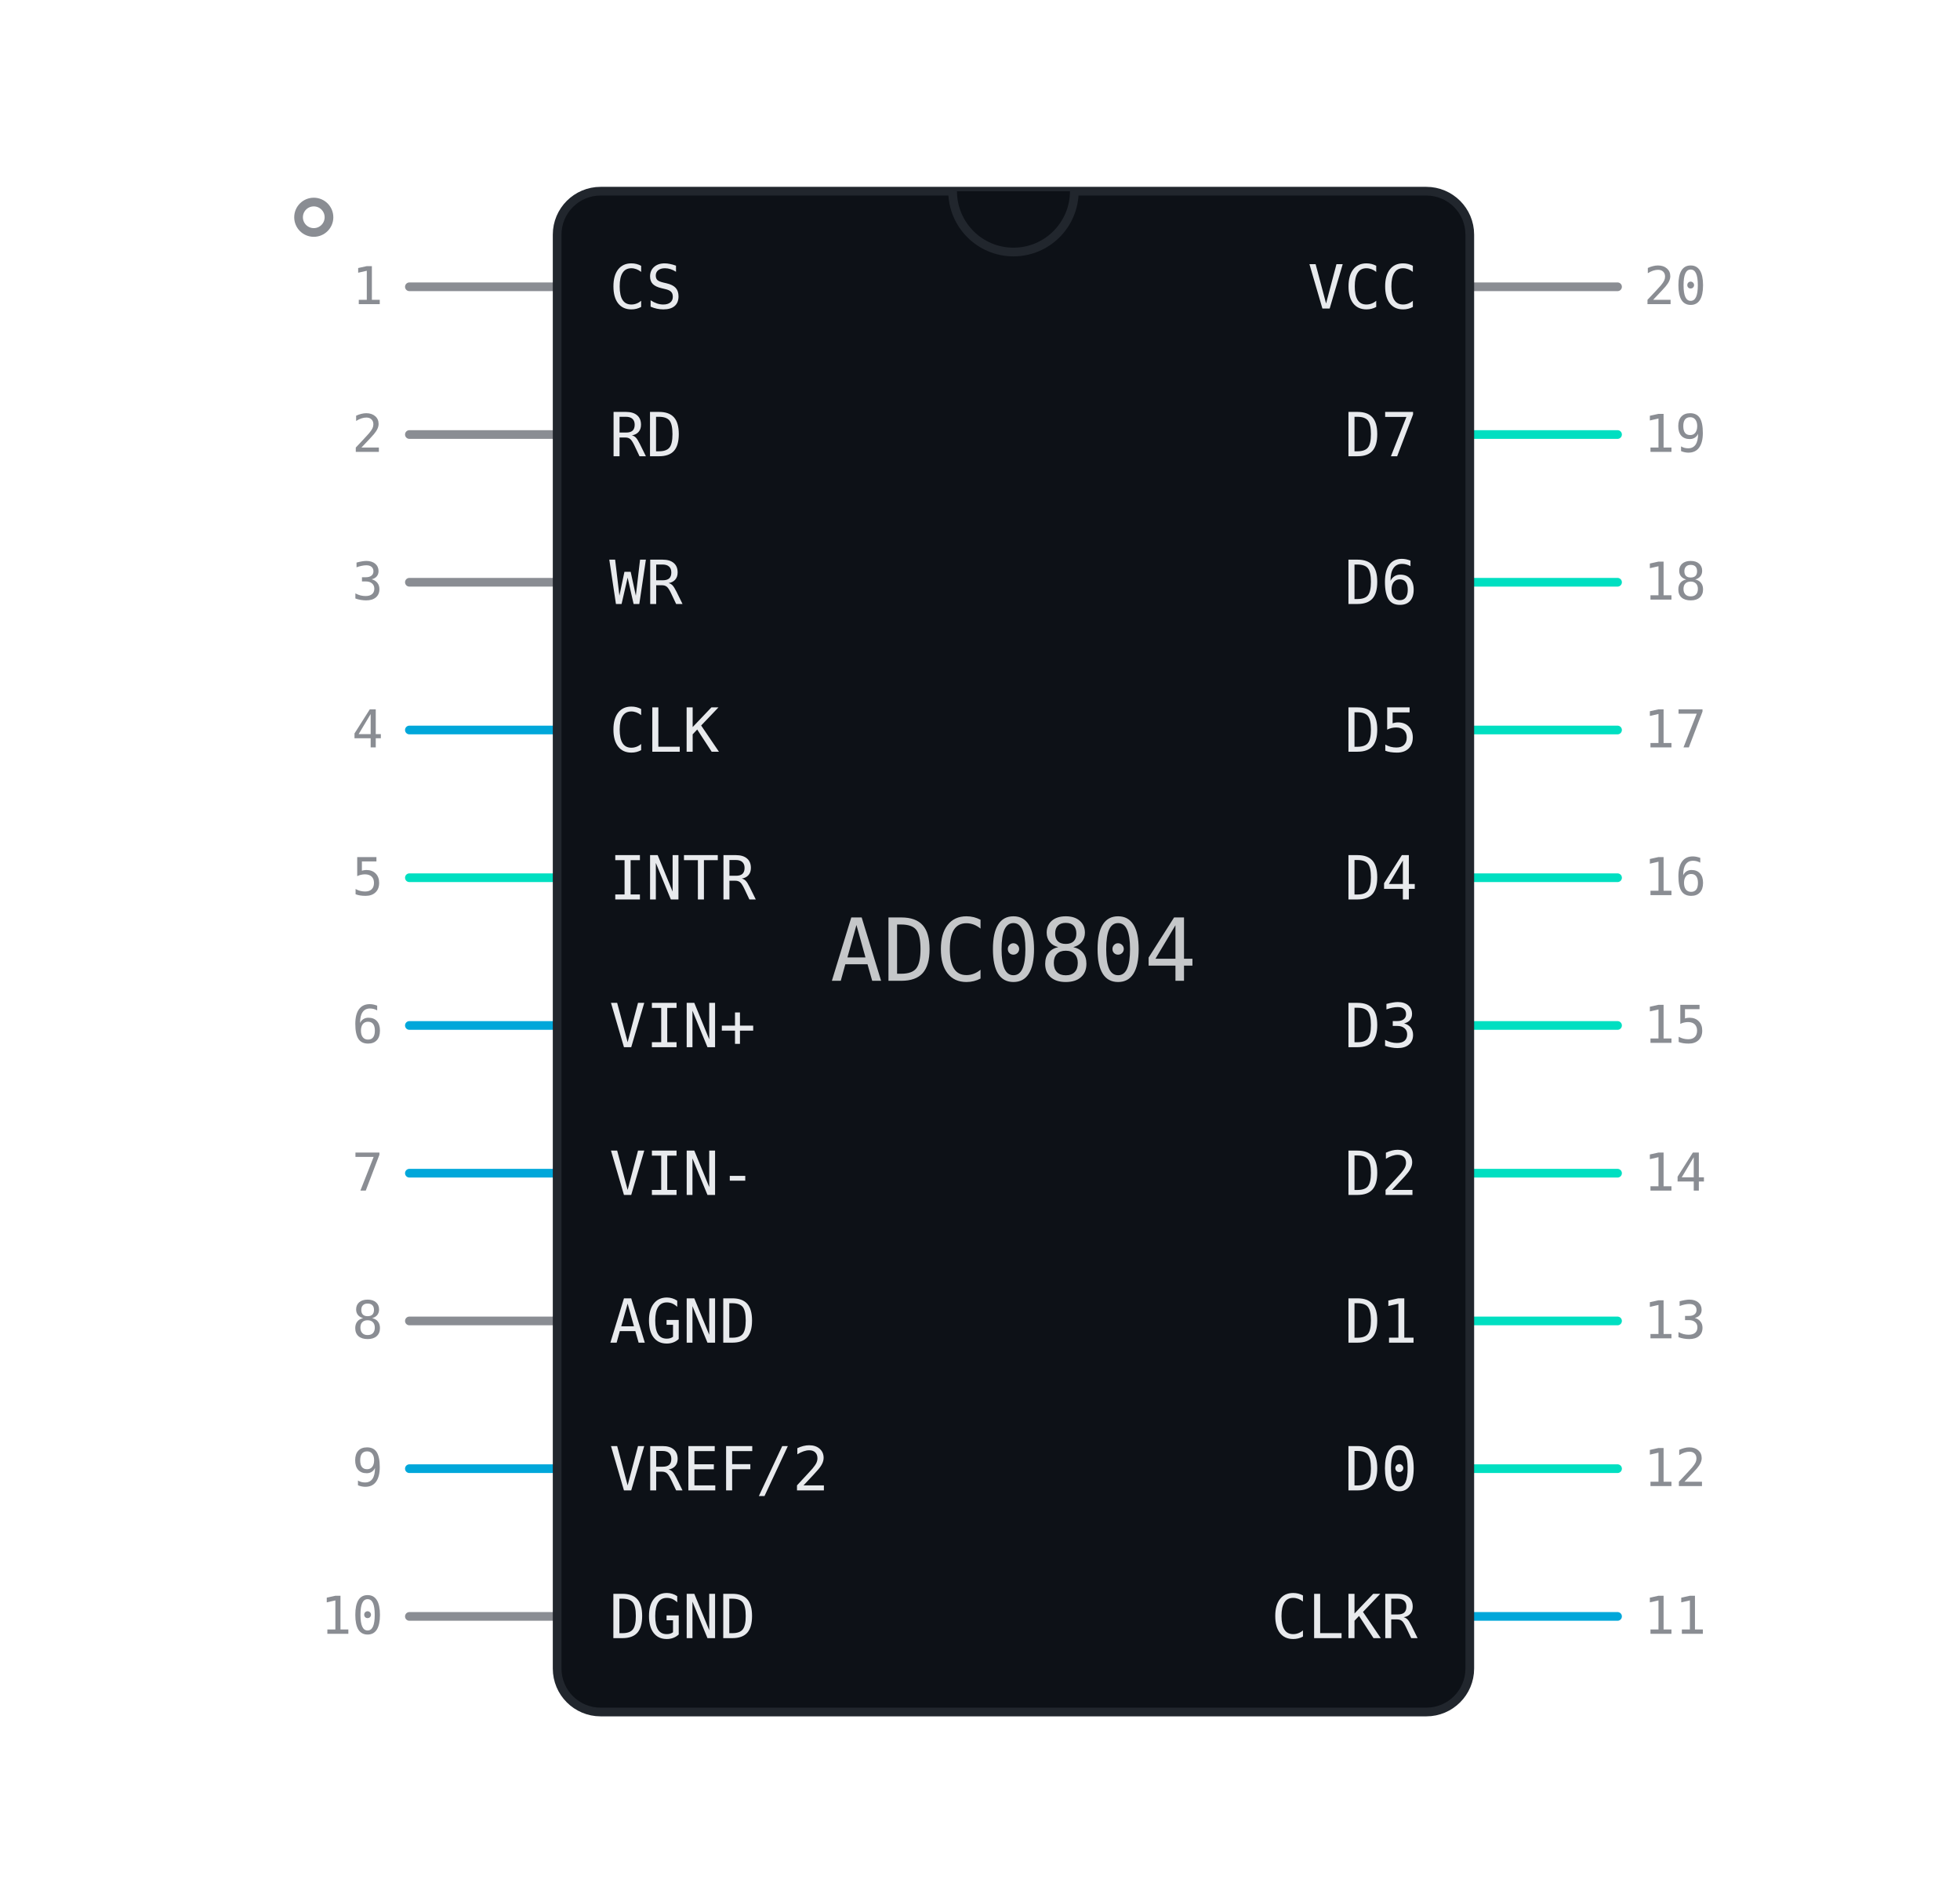
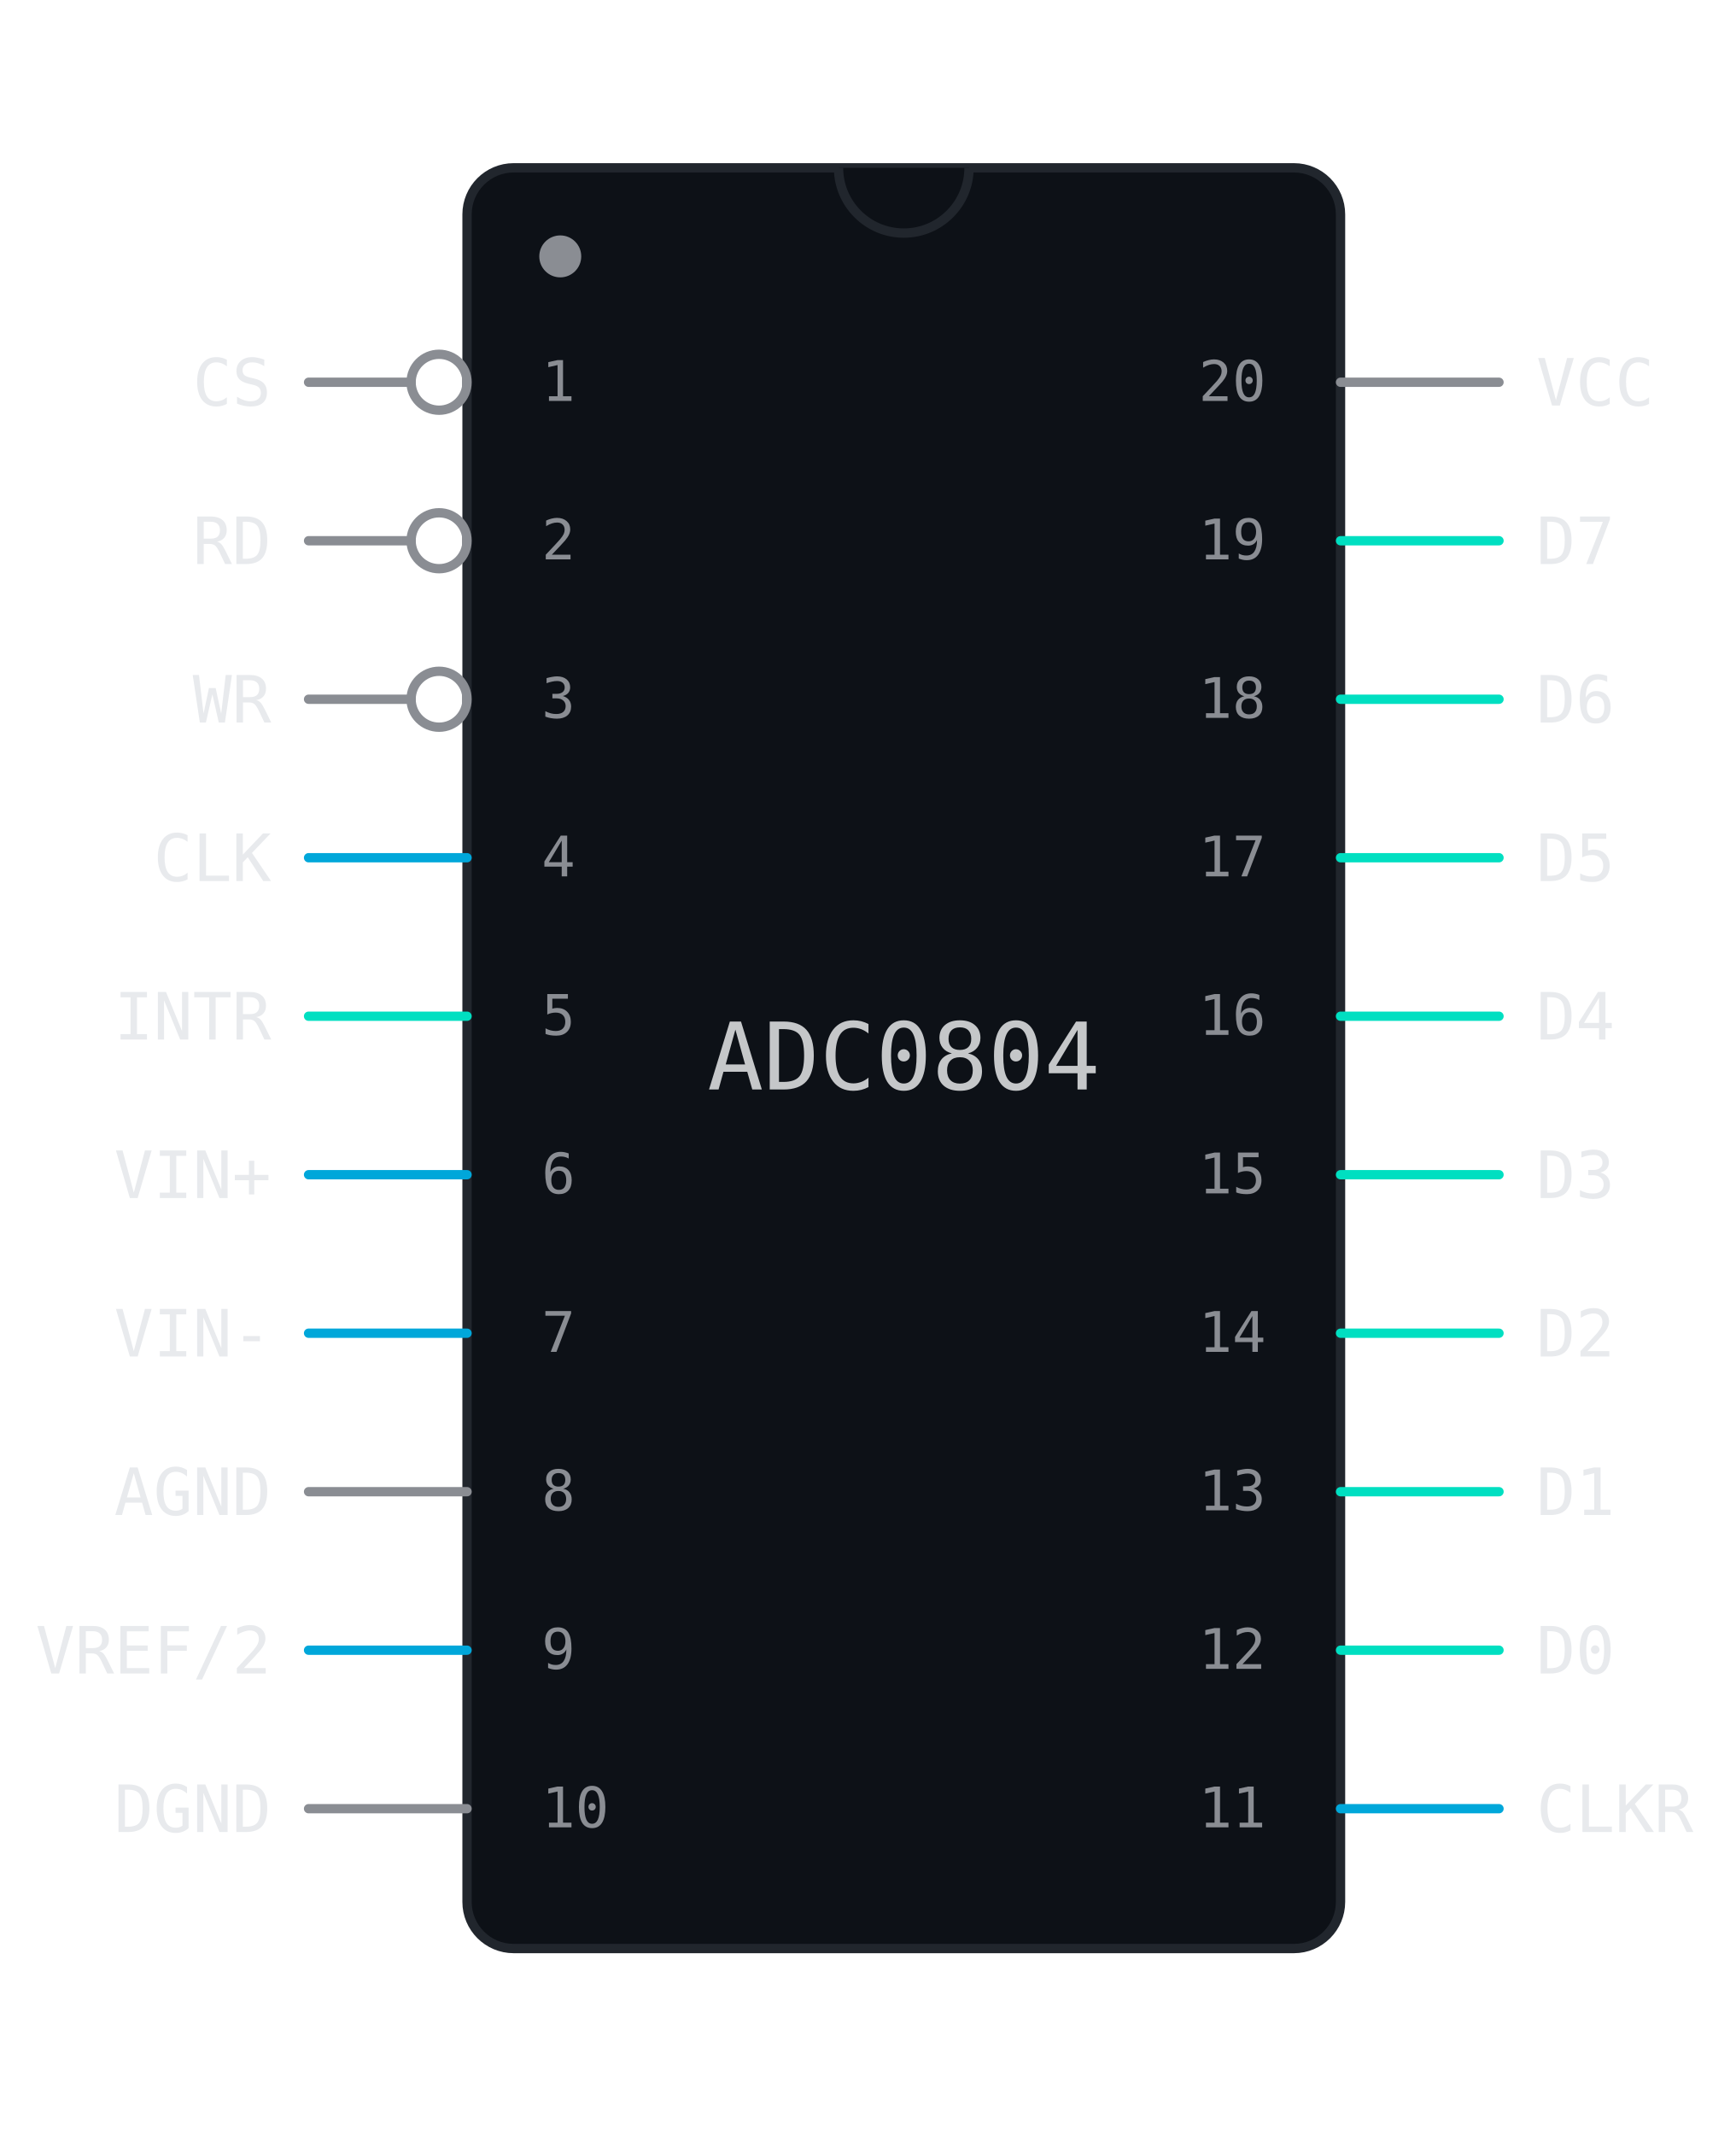
- <svg xmlns="http://www.w3.org/2000/svg" viewBox="0 0 451 434" role="img" aria-label="ADC0804 pinout">
-   <line x1="94.2" y1="66" x2="128.2" y2="66" stroke="#8a8d93" stroke-width="2" stroke-linecap="round" />
-   <text x="88.2" y="70" fill="#8a8d93" font-family="Consolas" font-size="12" font-weight="400" text-anchor="end">1</text>
-   <line x1="94.2" y1="100" x2="128.2" y2="100" stroke="#8a8d93" stroke-width="2" stroke-linecap="round" />
-   <text x="88.2" y="104" fill="#8a8d93" font-family="Consolas" font-size="12" font-weight="400" text-anchor="end">2</text>
-   <line x1="94.2" y1="134" x2="128.2" y2="134" stroke="#8a8d93" stroke-width="2" stroke-linecap="round" />
-   <text x="88.2" y="138" fill="#8a8d93" font-family="Consolas" font-size="12" font-weight="400" text-anchor="end">3</text>
-   <line x1="94.2" y1="168" x2="128.2" y2="168" stroke="#00a7da" stroke-width="2" stroke-linecap="round" />
-   <text x="88.2" y="172" fill="#8a8d93" font-family="Consolas" font-size="12" font-weight="400" text-anchor="end">4</text>
-   <line x1="94.2" y1="202" x2="128.2" y2="202" stroke="#00dfc1" stroke-width="2" stroke-linecap="round" />
-   <text x="88.2" y="206" fill="#8a8d93" font-family="Consolas" font-size="12" font-weight="400" text-anchor="end">5</text>
-   <line x1="94.2" y1="236" x2="128.2" y2="236" stroke="#00a7da" stroke-width="2" stroke-linecap="round" />
-   <text x="88.2" y="240" fill="#8a8d93" font-family="Consolas" font-size="12" font-weight="400" text-anchor="end">6</text>
-   <line x1="94.2" y1="270" x2="128.2" y2="270" stroke="#00a7da" stroke-width="2" stroke-linecap="round" />
-   <text x="88.2" y="274" fill="#8a8d93" font-family="Consolas" font-size="12" font-weight="400" text-anchor="end">7</text>
-   <line x1="94.2" y1="304" x2="128.2" y2="304" stroke="#8a8d93" stroke-width="2" stroke-linecap="round" />
-   <text x="88.2" y="308" fill="#8a8d93" font-family="Consolas" font-size="12" font-weight="400" text-anchor="end">8</text>
-   <line x1="94.2" y1="338" x2="128.2" y2="338" stroke="#00a7da" stroke-width="2" stroke-linecap="round" />
-   <text x="88.2" y="342" fill="#8a8d93" font-family="Consolas" font-size="12" font-weight="400" text-anchor="end">9</text>
-   <line x1="94.2" y1="372" x2="128.2" y2="372" stroke="#8a8d93" stroke-width="2" stroke-linecap="round" />
-   <text x="88.2" y="376" fill="#8a8d93" font-family="Consolas" font-size="12" font-weight="400" text-anchor="end">10</text>
-   <line x1="338.2" y1="66" x2="372.2" y2="66" stroke="#8a8d93" stroke-width="2" stroke-linecap="round" />
-   <text x="378.2" y="70" fill="#8a8d93" font-family="Consolas" font-size="12" font-weight="400" text-anchor="start">20</text>
-   <line x1="338.2" y1="100" x2="372.2" y2="100" stroke="#00dfc1" stroke-width="2" stroke-linecap="round" />
-   <text x="378.2" y="104" fill="#8a8d93" font-family="Consolas" font-size="12" font-weight="400" text-anchor="start">19</text>
-   <line x1="338.2" y1="134" x2="372.2" y2="134" stroke="#00dfc1" stroke-width="2" stroke-linecap="round" />
-   <text x="378.2" y="138" fill="#8a8d93" font-family="Consolas" font-size="12" font-weight="400" text-anchor="start">18</text>
-   <line x1="338.2" y1="168" x2="372.2" y2="168" stroke="#00dfc1" stroke-width="2" stroke-linecap="round" />
-   <text x="378.2" y="172" fill="#8a8d93" font-family="Consolas" font-size="12" font-weight="400" text-anchor="start">17</text>
-   <line x1="338.2" y1="202" x2="372.2" y2="202" stroke="#00dfc1" stroke-width="2" stroke-linecap="round" />
-   <text x="378.2" y="206" fill="#8a8d93" font-family="Consolas" font-size="12" font-weight="400" text-anchor="start">16</text>
-   <line x1="338.2" y1="236" x2="372.2" y2="236" stroke="#00dfc1" stroke-width="2" stroke-linecap="round" />
-   <text x="378.2" y="240" fill="#8a8d93" font-family="Consolas" font-size="12" font-weight="400" text-anchor="start">15</text>
-   <line x1="338.2" y1="270" x2="372.2" y2="270" stroke="#00dfc1" stroke-width="2" stroke-linecap="round" />
-   <text x="378.2" y="274" fill="#8a8d93" font-family="Consolas" font-size="12" font-weight="400" text-anchor="start">14</text>
-   <line x1="338.2" y1="304" x2="372.2" y2="304" stroke="#00dfc1" stroke-width="2" stroke-linecap="round" />
-   <text x="378.2" y="308" fill="#8a8d93" font-family="Consolas" font-size="12" font-weight="400" text-anchor="start">13</text>
-   <line x1="338.2" y1="338" x2="372.2" y2="338" stroke="#00dfc1" stroke-width="2" stroke-linecap="round" />
-   <text x="378.2" y="342" fill="#8a8d93" font-family="Consolas" font-size="12" font-weight="400" text-anchor="start">12</text>
-   <line x1="338.2" y1="372" x2="372.2" y2="372" stroke="#00a7da" stroke-width="2" stroke-linecap="round" />
-   <text x="378.2" y="376" fill="#8a8d93" font-family="Consolas" font-size="12" font-weight="400" text-anchor="start">11</text>
-   <rect x="128.2" y="44" width="210" height="350" rx="10" ry="10" fill="#0d1117" stroke="#21262d" stroke-width="2" />
-   <path d="M219.2,44 A14,14 0 0 0 247.2,44" fill="#0d1117" stroke="#21262d" stroke-width="2" />
-   <circle cx="72.2" cy="50" r="3.5" fill="none" stroke="#8a8d93" stroke-width="2" />
-   <text x="140.2" y="71" fill="#e8eaed" font-family="Consolas" font-size="14" font-weight="400" text-anchor="start">CS</text>
-   <text x="140.2" y="105" fill="#e8eaed" font-family="Consolas" font-size="14" font-weight="400" text-anchor="start">RD</text>
-   <text x="140.2" y="139" fill="#e8eaed" font-family="Consolas" font-size="14" font-weight="400" text-anchor="start">WR</text>
-   <text x="140.2" y="173" fill="#e8eaed" font-family="Consolas" font-size="14" font-weight="400" text-anchor="start">CLK</text>
-   <text x="140.2" y="207" fill="#e8eaed" font-family="Consolas" font-size="14" font-weight="400" text-anchor="start">INTR</text>
-   <text x="140.2" y="241" fill="#e8eaed" font-family="Consolas" font-size="14" font-weight="400" text-anchor="start">VIN+</text>
-   <text x="140.2" y="275" fill="#e8eaed" font-family="Consolas" font-size="14" font-weight="400" text-anchor="start">VIN-</text>
-   <text x="140.2" y="309" fill="#e8eaed" font-family="Consolas" font-size="14" font-weight="400" text-anchor="start">AGND</text>
-   <text x="140.2" y="343" fill="#e8eaed" font-family="Consolas" font-size="14" font-weight="400" text-anchor="start">VREF/2</text>
-   <text x="140.2" y="377" fill="#e8eaed" font-family="Consolas" font-size="14" font-weight="400" text-anchor="start">DGND</text>
-   <text x="326.2" y="71" fill="#e8eaed" font-family="Consolas" font-size="14" font-weight="400" text-anchor="end">VCC</text>
-   <text x="326.2" y="105" fill="#e8eaed" font-family="Consolas" font-size="14" font-weight="400" text-anchor="end">D7</text>
-   <text x="326.2" y="139" fill="#e8eaed" font-family="Consolas" font-size="14" font-weight="400" text-anchor="end">D6</text>
-   <text x="326.2" y="173" fill="#e8eaed" font-family="Consolas" font-size="14" font-weight="400" text-anchor="end">D5</text>
-   <text x="326.2" y="207" fill="#e8eaed" font-family="Consolas" font-size="14" font-weight="400" text-anchor="end">D4</text>
-   <text x="326.2" y="241" fill="#e8eaed" font-family="Consolas" font-size="14" font-weight="400" text-anchor="end">D3</text>
-   <text x="326.2" y="275" fill="#e8eaed" font-family="Consolas" font-size="14" font-weight="400" text-anchor="end">D2</text>
-   <text x="326.2" y="309" fill="#e8eaed" font-family="Consolas" font-size="14" font-weight="400" text-anchor="end">D1</text>
-   <text x="326.2" y="343" fill="#e8eaed" font-family="Consolas" font-size="14" font-weight="400" text-anchor="end">D0</text>
-   <text x="326.2" y="377" fill="#e8eaed" font-family="Consolas" font-size="14" font-weight="400" text-anchor="end">CLKR</text>
-   <text x="233.2" y="225.72" fill="#c5c7c9" font-family="Consolas" font-size="20" font-weight="400" text-anchor="middle">ADC0804</text>
+ <svg xmlns="http://www.w3.org/2000/svg" viewBox="0 0 372.4 458" role="img" aria-label="ADC0804 pinout">
+   <rect x="100.2" y="36" width="187.4" height="382" rx="10" ry="10" fill="#0d1117" stroke="#21262d" stroke-width="2" />
+   <path d="M179.9,36 A14,14 0 0 0 207.9,36" fill="#0d1117" stroke="#21262d" stroke-width="2" />
+   <circle cx="120.2" cy="55" r="4.5" fill="#8a8d93" />
+   <line x1="66.2" y1="82" x2="88.2" y2="82" stroke="#8a8d93" stroke-width="2" stroke-linecap="round" />
+   <circle cx="94.2" cy="82" r="6" fill="none" stroke="#8a8d93" stroke-width="2" />
+   <text x="116.2" y="86" fill="#8a8d93" font-family="Consolas" font-size="12" font-weight="400" text-anchor="start">1</text>
+   <text x="58.2" y="87" fill="#e8eaed" font-family="Consolas" font-size="14" font-weight="400" text-anchor="end">CS</text>
+   <line x1="66.2" y1="116" x2="88.2" y2="116" stroke="#8a8d93" stroke-width="2" stroke-linecap="round" />
+   <circle cx="94.2" cy="116" r="6" fill="none" stroke="#8a8d93" stroke-width="2" />
+   <text x="116.2" y="120" fill="#8a8d93" font-family="Consolas" font-size="12" font-weight="400" text-anchor="start">2</text>
+   <text x="58.2" y="121" fill="#e8eaed" font-family="Consolas" font-size="14" font-weight="400" text-anchor="end">RD</text>
+   <line x1="66.2" y1="150" x2="88.2" y2="150" stroke="#8a8d93" stroke-width="2" stroke-linecap="round" />
+   <circle cx="94.2" cy="150" r="6" fill="none" stroke="#8a8d93" stroke-width="2" />
+   <text x="116.2" y="154" fill="#8a8d93" font-family="Consolas" font-size="12" font-weight="400" text-anchor="start">3</text>
+   <text x="58.2" y="155" fill="#e8eaed" font-family="Consolas" font-size="14" font-weight="400" text-anchor="end">WR</text>
+   <line x1="66.2" y1="184" x2="100.2" y2="184" stroke="#00a7da" stroke-width="2" stroke-linecap="round" />
+   <text x="116.2" y="188" fill="#8a8d93" font-family="Consolas" font-size="12" font-weight="400" text-anchor="start">4</text>
+   <text x="58.2" y="189" fill="#e8eaed" font-family="Consolas" font-size="14" font-weight="400" text-anchor="end">CLK</text>
+   <line x1="66.2" y1="218" x2="100.2" y2="218" stroke="#00dfc1" stroke-width="2" stroke-linecap="round" />
+   <text x="116.2" y="222" fill="#8a8d93" font-family="Consolas" font-size="12" font-weight="400" text-anchor="start">5</text>
+   <text x="58.2" y="223" fill="#e8eaed" font-family="Consolas" font-size="14" font-weight="400" text-anchor="end">INTR</text>
+   <line x1="66.2" y1="252" x2="100.2" y2="252" stroke="#00a7da" stroke-width="2" stroke-linecap="round" />
+   <text x="116.2" y="256" fill="#8a8d93" font-family="Consolas" font-size="12" font-weight="400" text-anchor="start">6</text>
+   <text x="58.2" y="257" fill="#e8eaed" font-family="Consolas" font-size="14" font-weight="400" text-anchor="end">VIN+</text>
+   <line x1="66.2" y1="286" x2="100.2" y2="286" stroke="#00a7da" stroke-width="2" stroke-linecap="round" />
+   <text x="116.2" y="290" fill="#8a8d93" font-family="Consolas" font-size="12" font-weight="400" text-anchor="start">7</text>
+   <text x="58.2" y="291" fill="#e8eaed" font-family="Consolas" font-size="14" font-weight="400" text-anchor="end">VIN-</text>
+   <line x1="66.2" y1="320" x2="100.2" y2="320" stroke="#8a8d93" stroke-width="2" stroke-linecap="round" />
+   <text x="116.2" y="324" fill="#8a8d93" font-family="Consolas" font-size="12" font-weight="400" text-anchor="start">8</text>
+   <text x="58.2" y="325" fill="#e8eaed" font-family="Consolas" font-size="14" font-weight="400" text-anchor="end">AGND</text>
+   <line x1="66.2" y1="354" x2="100.2" y2="354" stroke="#00a7da" stroke-width="2" stroke-linecap="round" />
+   <text x="116.2" y="358" fill="#8a8d93" font-family="Consolas" font-size="12" font-weight="400" text-anchor="start">9</text>
+   <text x="58.2" y="359" fill="#e8eaed" font-family="Consolas" font-size="14" font-weight="400" text-anchor="end">VREF/2</text>
+   <line x1="66.2" y1="388" x2="100.2" y2="388" stroke="#8a8d93" stroke-width="2" stroke-linecap="round" />
+   <text x="116.2" y="392" fill="#8a8d93" font-family="Consolas" font-size="12" font-weight="400" text-anchor="start">10</text>
+   <text x="58.2" y="393" fill="#e8eaed" font-family="Consolas" font-size="14" font-weight="400" text-anchor="end">DGND</text>
+   <line x1="321.6" y1="82" x2="287.6" y2="82" stroke="#8a8d93" stroke-width="2" stroke-linecap="round" />
+   <text x="271.6" y="86" fill="#8a8d93" font-family="Consolas" font-size="12" font-weight="400" text-anchor="end">20</text>
+   <text x="329.6" y="87" fill="#e8eaed" font-family="Consolas" font-size="14" font-weight="400" text-anchor="start">VCC</text>
+   <line x1="321.6" y1="116" x2="287.6" y2="116" stroke="#00dfc1" stroke-width="2" stroke-linecap="round" />
+   <text x="271.6" y="120" fill="#8a8d93" font-family="Consolas" font-size="12" font-weight="400" text-anchor="end">19</text>
+   <text x="329.6" y="121" fill="#e8eaed" font-family="Consolas" font-size="14" font-weight="400" text-anchor="start">D7</text>
+   <line x1="321.6" y1="150" x2="287.6" y2="150" stroke="#00dfc1" stroke-width="2" stroke-linecap="round" />
+   <text x="271.6" y="154" fill="#8a8d93" font-family="Consolas" font-size="12" font-weight="400" text-anchor="end">18</text>
+   <text x="329.6" y="155" fill="#e8eaed" font-family="Consolas" font-size="14" font-weight="400" text-anchor="start">D6</text>
+   <line x1="321.6" y1="184" x2="287.6" y2="184" stroke="#00dfc1" stroke-width="2" stroke-linecap="round" />
+   <text x="271.6" y="188" fill="#8a8d93" font-family="Consolas" font-size="12" font-weight="400" text-anchor="end">17</text>
+   <text x="329.6" y="189" fill="#e8eaed" font-family="Consolas" font-size="14" font-weight="400" text-anchor="start">D5</text>
+   <line x1="321.6" y1="218" x2="287.6" y2="218" stroke="#00dfc1" stroke-width="2" stroke-linecap="round" />
+   <text x="271.6" y="222" fill="#8a8d93" font-family="Consolas" font-size="12" font-weight="400" text-anchor="end">16</text>
+   <text x="329.6" y="223" fill="#e8eaed" font-family="Consolas" font-size="14" font-weight="400" text-anchor="start">D4</text>
+   <line x1="321.6" y1="252" x2="287.6" y2="252" stroke="#00dfc1" stroke-width="2" stroke-linecap="round" />
+   <text x="271.6" y="256" fill="#8a8d93" font-family="Consolas" font-size="12" font-weight="400" text-anchor="end">15</text>
+   <text x="329.6" y="257" fill="#e8eaed" font-family="Consolas" font-size="14" font-weight="400" text-anchor="start">D3</text>
+   <line x1="321.6" y1="286" x2="287.6" y2="286" stroke="#00dfc1" stroke-width="2" stroke-linecap="round" />
+   <text x="271.6" y="290" fill="#8a8d93" font-family="Consolas" font-size="12" font-weight="400" text-anchor="end">14</text>
+   <text x="329.6" y="291" fill="#e8eaed" font-family="Consolas" font-size="14" font-weight="400" text-anchor="start">D2</text>
+   <line x1="321.6" y1="320" x2="287.6" y2="320" stroke="#00dfc1" stroke-width="2" stroke-linecap="round" />
+   <text x="271.6" y="324" fill="#8a8d93" font-family="Consolas" font-size="12" font-weight="400" text-anchor="end">13</text>
+   <text x="329.6" y="325" fill="#e8eaed" font-family="Consolas" font-size="14" font-weight="400" text-anchor="start">D1</text>
+   <line x1="321.6" y1="354" x2="287.6" y2="354" stroke="#00dfc1" stroke-width="2" stroke-linecap="round" />
+   <text x="271.6" y="358" fill="#8a8d93" font-family="Consolas" font-size="12" font-weight="400" text-anchor="end">12</text>
+   <text x="329.6" y="359" fill="#e8eaed" font-family="Consolas" font-size="14" font-weight="400" text-anchor="start">D0</text>
+   <line x1="321.6" y1="388" x2="287.6" y2="388" stroke="#00a7da" stroke-width="2" stroke-linecap="round" />
+   <text x="271.6" y="392" fill="#8a8d93" font-family="Consolas" font-size="12" font-weight="400" text-anchor="end">11</text>
+   <text x="329.6" y="393" fill="#e8eaed" font-family="Consolas" font-size="14" font-weight="400" text-anchor="start">CLKR</text>
+   <text x="193.9" y="233.72" fill="#c5c7c9" font-family="Consolas" font-size="20" font-weight="400" text-anchor="middle">ADC0804</text>
</svg>
